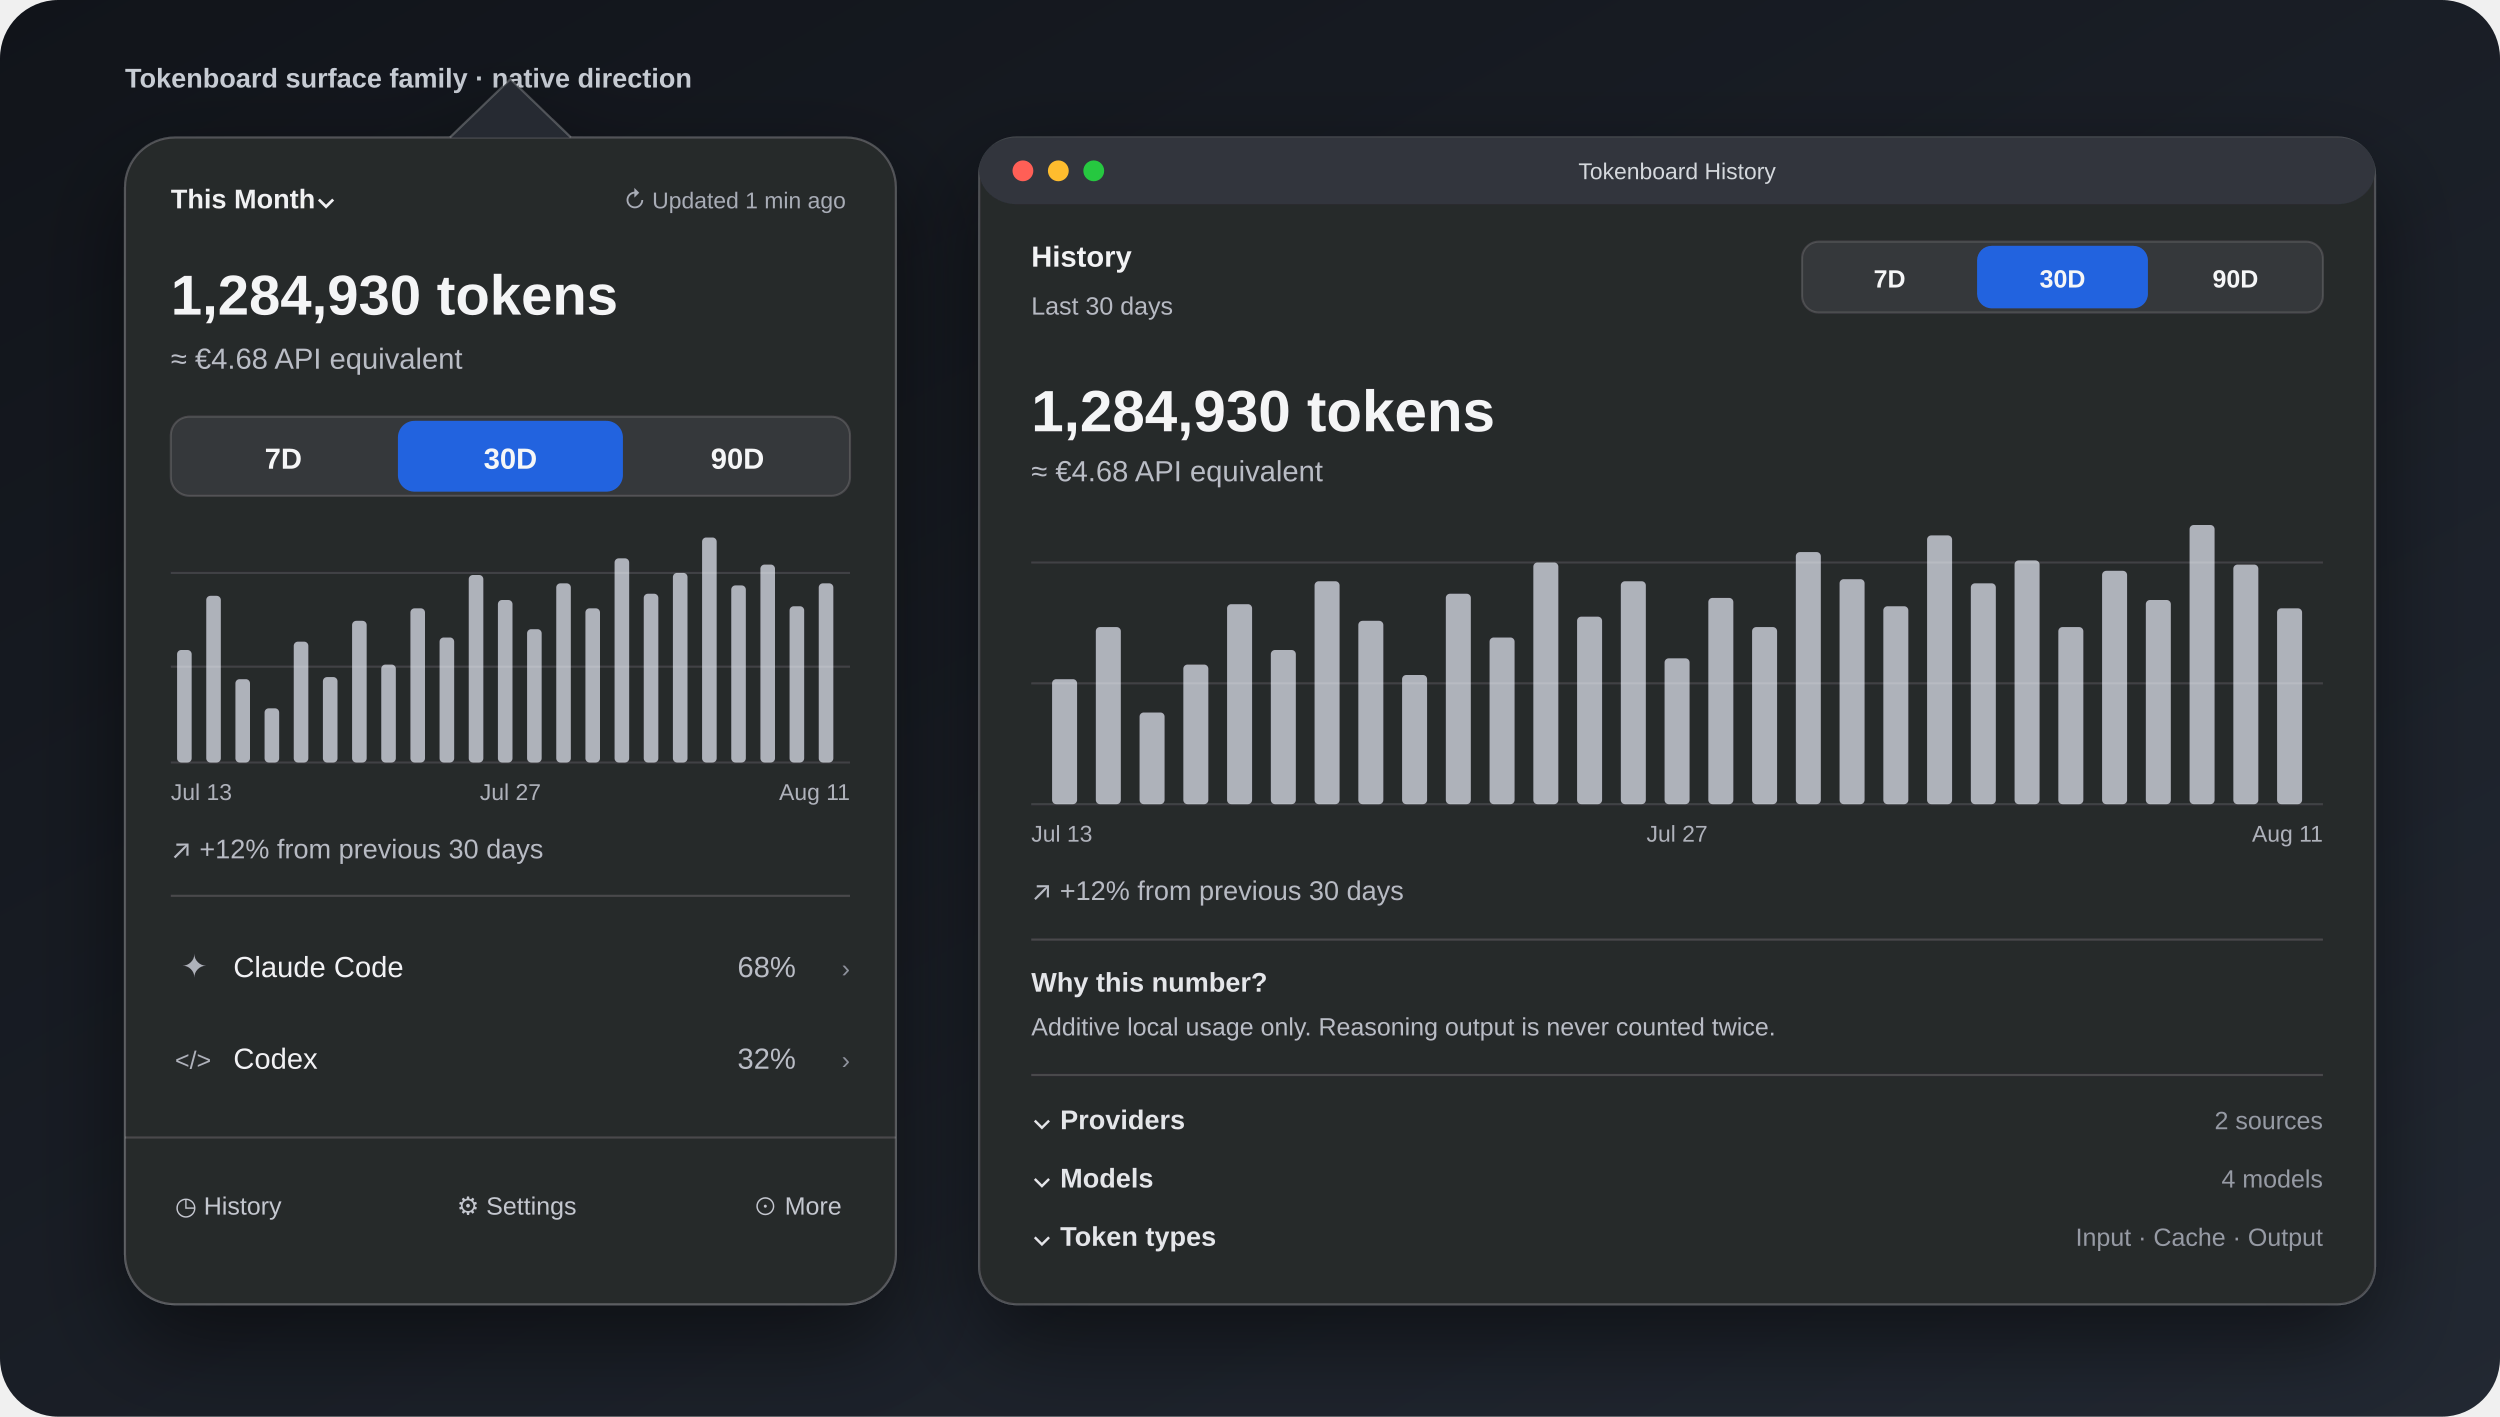
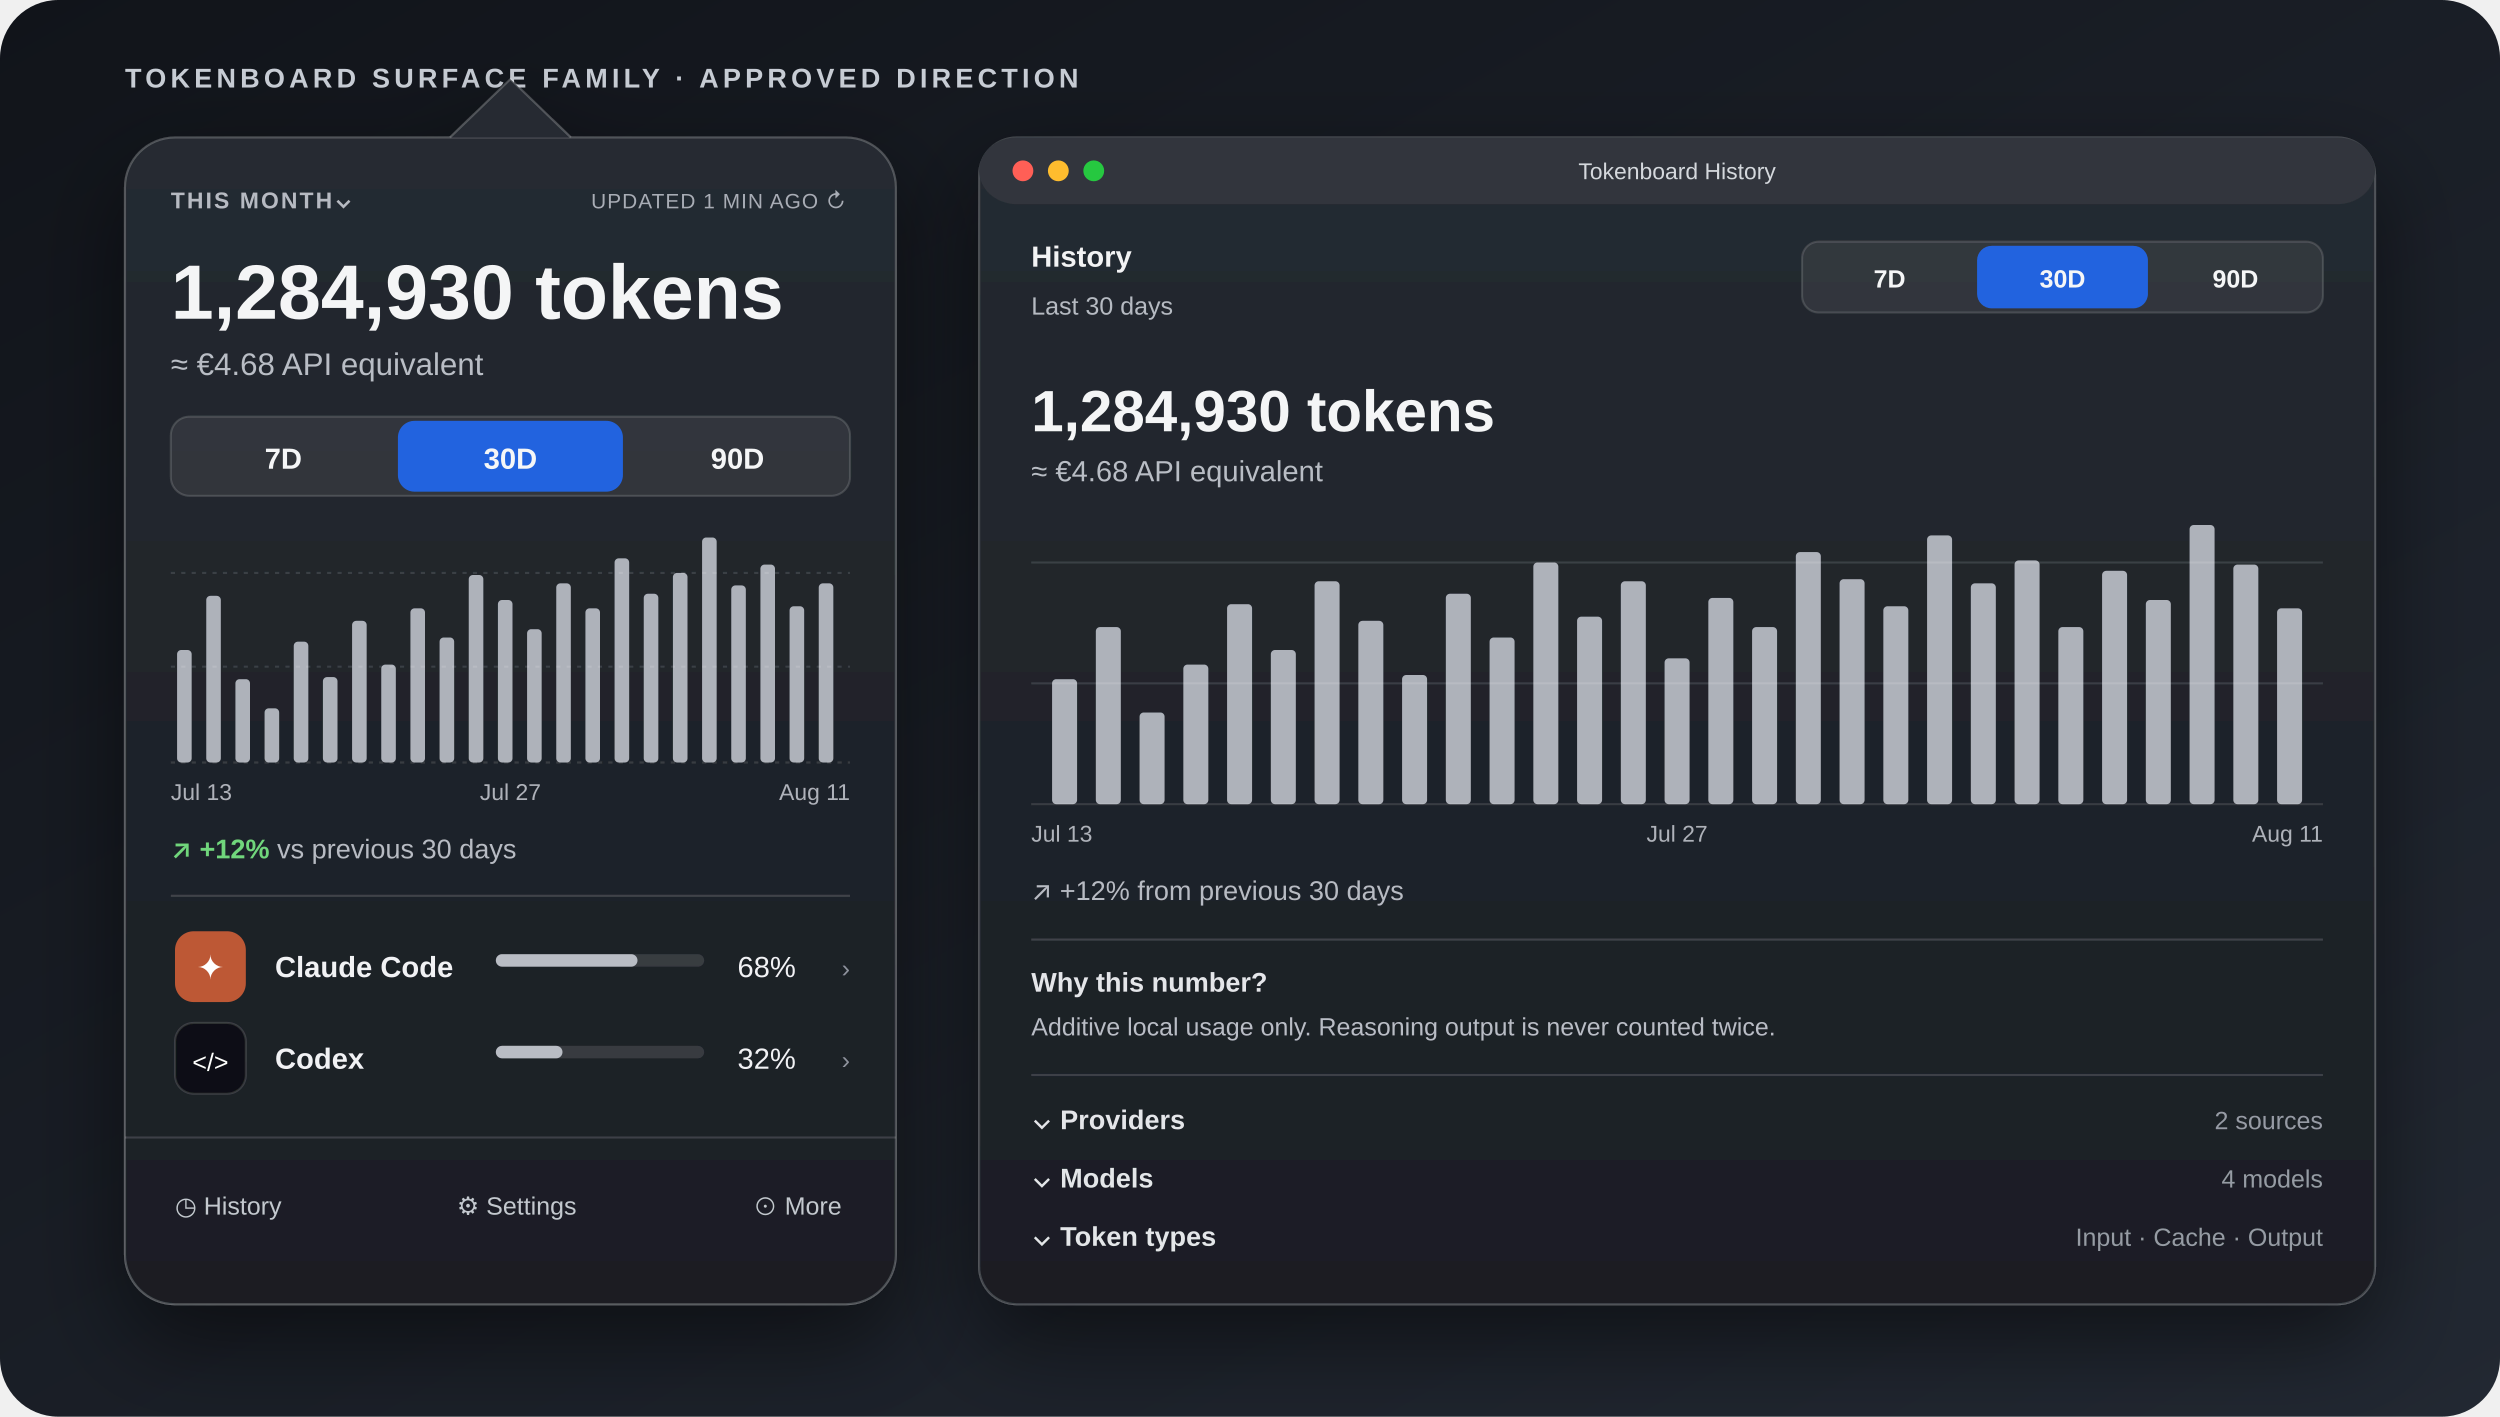
<svg xmlns="http://www.w3.org/2000/svg" width="1200" height="680" viewBox="0 0 1200 680" role="img" aria-labelledby="title desc">
  <defs>
    <linearGradient id="bg" x1="0" y1="0" x2="1" y2="1">
      <stop stop-color="#11141a" />
      <stop offset="1" stop-color="#222832" />
    </linearGradient>
    <linearGradient id="surface" x1="0" y1="0" x2="0" y2="1">
-       <stop stop-color="#28292c" />
-       <stop offset="1" stop-color="#28292c" />
+       <stop stop-color="#252a31" />
+       <stop offset="1" stop-color="#1a1e24" />
    </linearGradient>
    <filter id="shadow" x="-20%" y="-20%" width="140%" height="150%">
      <feDropShadow dx="0" dy="18" stdDeviation="22" flood-color="#000" flood-opacity=".5" />
    </filter>
  </defs>
  <rect width="1200" height="680" rx="28" fill="url(#bg)" />
  <g font-family="-apple-system,BlinkMacSystemFont,'SF Pro Display','Helvetica Neue',Arial,sans-serif">
-     <text x="60" y="42" fill="#c8cdd5" font-size="13" font-weight="600">Tokenboard surface family · native direction</text>
+     <text x="60" y="42" fill="#c8cdd5" font-size="13" font-weight="700" letter-spacing="2">TOKENBOARD SURFACE FAMILY · APPROVED DIRECTION</text>
    <g filter="url(#shadow)">
      <rect x="60" y="66" width="370" height="560" rx="24" fill="url(#surface)" stroke="#fff" stroke-opacity=".22" />
      <path d="M216 66l29-28 29 28" fill="#252a31" stroke="#fff" stroke-opacity=".22" />
-       <text x="82" y="100" fill="#f0f1f2" font-size="13" font-weight="600">This Month⌄</text>
-       <text x="406" y="100" text-anchor="end" fill="#a8adb6" font-size="11">↻  Updated 1 min ago</text>
-       <text x="82" y="151" fill="#f4f5f6" font-size="27" font-weight="600">1,284,930 tokens</text>
-       <text x="82" y="177" fill="#b9bdc5" font-size="14">≈ €4.68 API equivalent</text>
+       <text x="82" y="100" fill="#b6bac2" font-size="11" font-weight="650" letter-spacing="1">THIS MONTH⌄</text>
+       <text x="406" y="100" text-anchor="end" fill="#a8adb6" font-size="10" letter-spacing=".5">UPDATED 1 MIN AGO ↻</text>
+       <text x="82" y="153" fill="#f4f5f6" font-size="37" font-weight="650">1,284,930 tokens</text>
+       <text x="82" y="180" fill="#b9bdc5" font-size="15">≈ €4.68 API equivalent</text>
      <rect x="82" y="200" width="326" height="38" rx="9" fill="#fff" fill-opacity=".07" stroke="#fff" stroke-opacity=".15" />
      <rect x="191" y="202" width="108" height="34" rx="8" fill="#2364df" />
      <g fill="#f5f6f7" font-size="14" font-weight="600">
        <text x="136" y="225" text-anchor="middle">7D</text>
        <text x="245" y="225" text-anchor="middle">30D</text>
        <text x="354" y="225" text-anchor="middle">90D</text>
      </g>
      <g fill="#aeb2ba">
        <rect x="85" y="312" width="7" height="54" rx="2" />
        <rect x="99" y="286" width="7" height="80" rx="2" />
        <rect x="113" y="326" width="7" height="40" rx="2" />
        <rect x="127" y="340" width="7" height="26" rx="2" />
        <rect x="141" y="308" width="7" height="58" rx="2" />
        <rect x="155" y="325" width="7" height="41" rx="2" />
        <rect x="169" y="298" width="7" height="68" rx="2" />
        <rect x="183" y="319" width="7" height="47" rx="2" />
        <rect x="197" y="292" width="7" height="74" rx="2" />
        <rect x="211" y="306" width="7" height="60" rx="2" />
        <rect x="225" y="276" width="7" height="90" rx="2" />
        <rect x="239" y="288" width="7" height="78" rx="2" />
        <rect x="253" y="302" width="7" height="64" rx="2" />
        <rect x="267" y="280" width="7" height="86" rx="2" />
        <rect x="281" y="292" width="7" height="74" rx="2" />
        <rect x="295" y="268" width="7" height="98" rx="2" />
        <rect x="309" y="285" width="7" height="81" rx="2" />
        <rect x="323" y="275" width="7" height="91" rx="2" />
        <rect x="337" y="258" width="7" height="108" rx="2" />
        <rect x="351" y="281" width="7" height="85" rx="2" />
        <rect x="365" y="271" width="7" height="95" rx="2" />
        <rect x="379" y="291" width="7" height="75" rx="2" />
        <rect x="393" y="280" width="7" height="86" rx="2" />
      </g>
-       <path d="M82 275H408M82 320H408M82 366H408" stroke="#fff" stroke-opacity=".12" />
+       <path d="M82 275H408M82 320H408M82 366H408" stroke="#fff" stroke-opacity=".12" stroke-dasharray="2 3" />
      <g fill="#aeb2ba" font-size="11">
        <text x="82" y="384">Jul 13</text>
        <text x="245" y="384" text-anchor="middle">Jul 27</text>
        <text x="408" y="384" text-anchor="end">Aug 11</text>
      </g>
-       <text x="82" y="412" fill="#b7bbc3" font-size="13">↗  +12% from previous 30 days</text>
+       <text x="82" y="412" fill="#70d67c" font-size="13" font-weight="600">↗ +12% <tspan fill="#b7bbc3" font-weight="450">vs previous 30 days</tspan>
+       </text>
      <path d="M82 430H408" stroke="#fff" stroke-opacity=".15" />
-       <text x="87" y="469" fill="#aeb2ba" font-size="15">✦</text>
-       <text x="112" y="469" fill="#f1f2f4" font-size="14">Claude Code</text>
-       <text x="382" y="469" fill="#b9bdc5" font-size="14" text-anchor="end">68%</text>
+       <rect x="84" y="447" width="34" height="34" rx="9" fill="#bd5834" />
+       <text x="101" y="470" text-anchor="middle" fill="#fff" font-size="16">✦</text>
+       <text x="132" y="469" fill="#f1f2f4" font-size="14" font-weight="600">Claude Code</text>
+       <rect x="238" y="458" width="100" height="6" rx="3" fill="#fff" fill-opacity=".12" />
+       <rect x="238" y="458" width="68" height="6" rx="3" fill="#b9bdc4" />
+       <text x="382" y="469" fill="#f1f2f4" font-size="14" text-anchor="end">68%</text>
      <text x="404" y="469" fill="#8e939c">›</text>
-       <text x="84" y="513" fill="#aeb2ba" font-size="12">&lt;/&gt;</text>
-       <text x="112" y="513" fill="#f1f2f4" font-size="14">Codex</text>
-       <text x="382" y="513" fill="#b9bdc5" font-size="14" text-anchor="end">32%</text>
+       <rect x="84" y="491" width="34" height="34" rx="9" fill="#0f1115" stroke="#fff" stroke-opacity=".14" />
+       <text x="101" y="514" text-anchor="middle" fill="#fff" font-size="12">&lt;/&gt;</text>
+       <text x="132" y="513" fill="#f1f2f4" font-size="14" font-weight="600">Codex</text>
+       <rect x="238" y="502" width="100" height="6" rx="3" fill="#fff" fill-opacity=".12" />
+       <rect x="238" y="502" width="32" height="6" rx="3" fill="#b9bdc4" />
+       <text x="382" y="513" fill="#f1f2f4" font-size="14" text-anchor="end">32%</text>
      <text x="404" y="513" fill="#8e939c">›</text>
      <path d="M60 546H430" stroke="#fff" stroke-opacity=".15" />
      <g fill="#c4c8cf" font-size="12">
        <text x="84" y="583">◷  History</text>
        <text x="248" y="583" text-anchor="middle">⚙  Settings</text>
        <text x="404" y="583" text-anchor="end">⊙  More</text>
      </g>
    </g>
    <g filter="url(#shadow)">
      <rect x="470" y="66" width="670" height="560" rx="18" fill="url(#surface)" stroke="#fff" stroke-opacity=".18" />
      <rect x="470" y="66" width="670" height="32" rx="18" fill="#30353c" />
      <circle cx="491" cy="82" r="5" fill="#ff5f57" />
      <circle cx="508" cy="82" r="5" fill="#febc2e" />
      <circle cx="525" cy="82" r="5" fill="#28c840" />
      <text x="805" y="86" text-anchor="middle" fill="#d5d8dd" font-size="11">Tokenboard History</text>
      <text x="495" y="128" fill="#f2f3f4" font-size="14" font-weight="600">History</text>
      <text x="495" y="151" fill="#b6bac2" font-size="12">Last 30 days</text>
      <rect x="865" y="116" width="250" height="34" rx="8" fill="#fff" fill-opacity=".07" stroke="#fff" stroke-opacity=".14" />
      <rect x="949" y="118" width="82" height="30" rx="7" fill="#2364df" />
      <g fill="#f5f6f7" font-size="12" font-weight="600">
        <text x="907" y="138" text-anchor="middle">7D</text>
        <text x="990" y="138" text-anchor="middle">30D</text>
        <text x="1073" y="138" text-anchor="middle">90D</text>
      </g>
      <text x="495" y="207" fill="#f4f5f6" font-size="28" font-weight="600">1,284,930 tokens</text>
      <text x="495" y="231" fill="#b9bdc5" font-size="14">≈ €4.68 API equivalent</text>
      <g fill="#aeb2ba">
        <rect x="505" y="326" width="12" height="60" rx="2" />
        <rect x="526" y="301" width="12" height="85" rx="2" />
        <rect x="547" y="342" width="12" height="44" rx="2" />
        <rect x="568" y="319" width="12" height="67" rx="2" />
        <rect x="589" y="290" width="12" height="96" rx="2" />
        <rect x="610" y="312" width="12" height="74" rx="2" />
        <rect x="631" y="279" width="12" height="107" rx="2" />
        <rect x="652" y="298" width="12" height="88" rx="2" />
        <rect x="673" y="324" width="12" height="62" rx="2" />
        <rect x="694" y="285" width="12" height="101" rx="2" />
        <rect x="715" y="306" width="12" height="80" rx="2" />
        <rect x="736" y="270" width="12" height="116" rx="2" />
        <rect x="757" y="296" width="12" height="90" rx="2" />
        <rect x="778" y="279" width="12" height="107" rx="2" />
        <rect x="799" y="316" width="12" height="70" rx="2" />
        <rect x="820" y="287" width="12" height="99" rx="2" />
        <rect x="841" y="301" width="12" height="85" rx="2" />
        <rect x="862" y="265" width="12" height="121" rx="2" />
        <rect x="883" y="278" width="12" height="108" rx="2" />
        <rect x="904" y="291" width="12" height="95" rx="2" />
        <rect x="925" y="257" width="12" height="129" rx="2" />
        <rect x="946" y="280" width="12" height="106" rx="2" />
        <rect x="967" y="269" width="12" height="117" rx="2" />
        <rect x="988" y="301" width="12" height="85" rx="2" />
        <rect x="1009" y="274" width="12" height="112" rx="2" />
        <rect x="1030" y="288" width="12" height="98" rx="2" />
        <rect x="1051" y="252" width="12" height="134" rx="2" />
        <rect x="1072" y="271" width="12" height="115" rx="2" />
        <rect x="1093" y="292" width="12" height="94" rx="2" />
      </g>
      <path d="M495 270H1115M495 328H1115M495 386H1115" stroke="#fff" stroke-opacity=".12" />
      <g fill="#aeb2ba" font-size="11">
        <text x="495" y="404">Jul 13</text>
        <text x="805" y="404" text-anchor="middle">Jul 27</text>
        <text x="1115" y="404" text-anchor="end">Aug 11</text>
      </g>
      <text x="495" y="432" fill="#b7bbc3" font-size="13">↗  +12% from previous 30 days</text>
      <path d="M495 451H1115" stroke="#fff" stroke-opacity=".15" />
      <text x="495" y="476" fill="#e4e6e9" font-size="13" font-weight="600">Why this number?</text>
      <text x="495" y="497" fill="#b9bdc5" font-size="12">Additive local usage only. Reasoning output is never counted twice.</text>
      <path d="M495 516H1115" stroke="#fff" stroke-opacity=".15" />
      <g fill="#e4e6e9" font-size="13" font-weight="550">
        <text x="495" y="542">⌄  Providers</text>
        <text x="495" y="570">⌄  Models</text>
        <text x="495" y="598">⌄  Token types</text>
      </g>
      <g fill="#969ba4" font-size="12">
        <text x="1115" y="542" text-anchor="end">2 sources</text>
        <text x="1115" y="570" text-anchor="end">4 models</text>
        <text x="1115" y="598" text-anchor="end">Input · Cache · Output</text>
      </g>
    </g>
  </g>
</svg>
